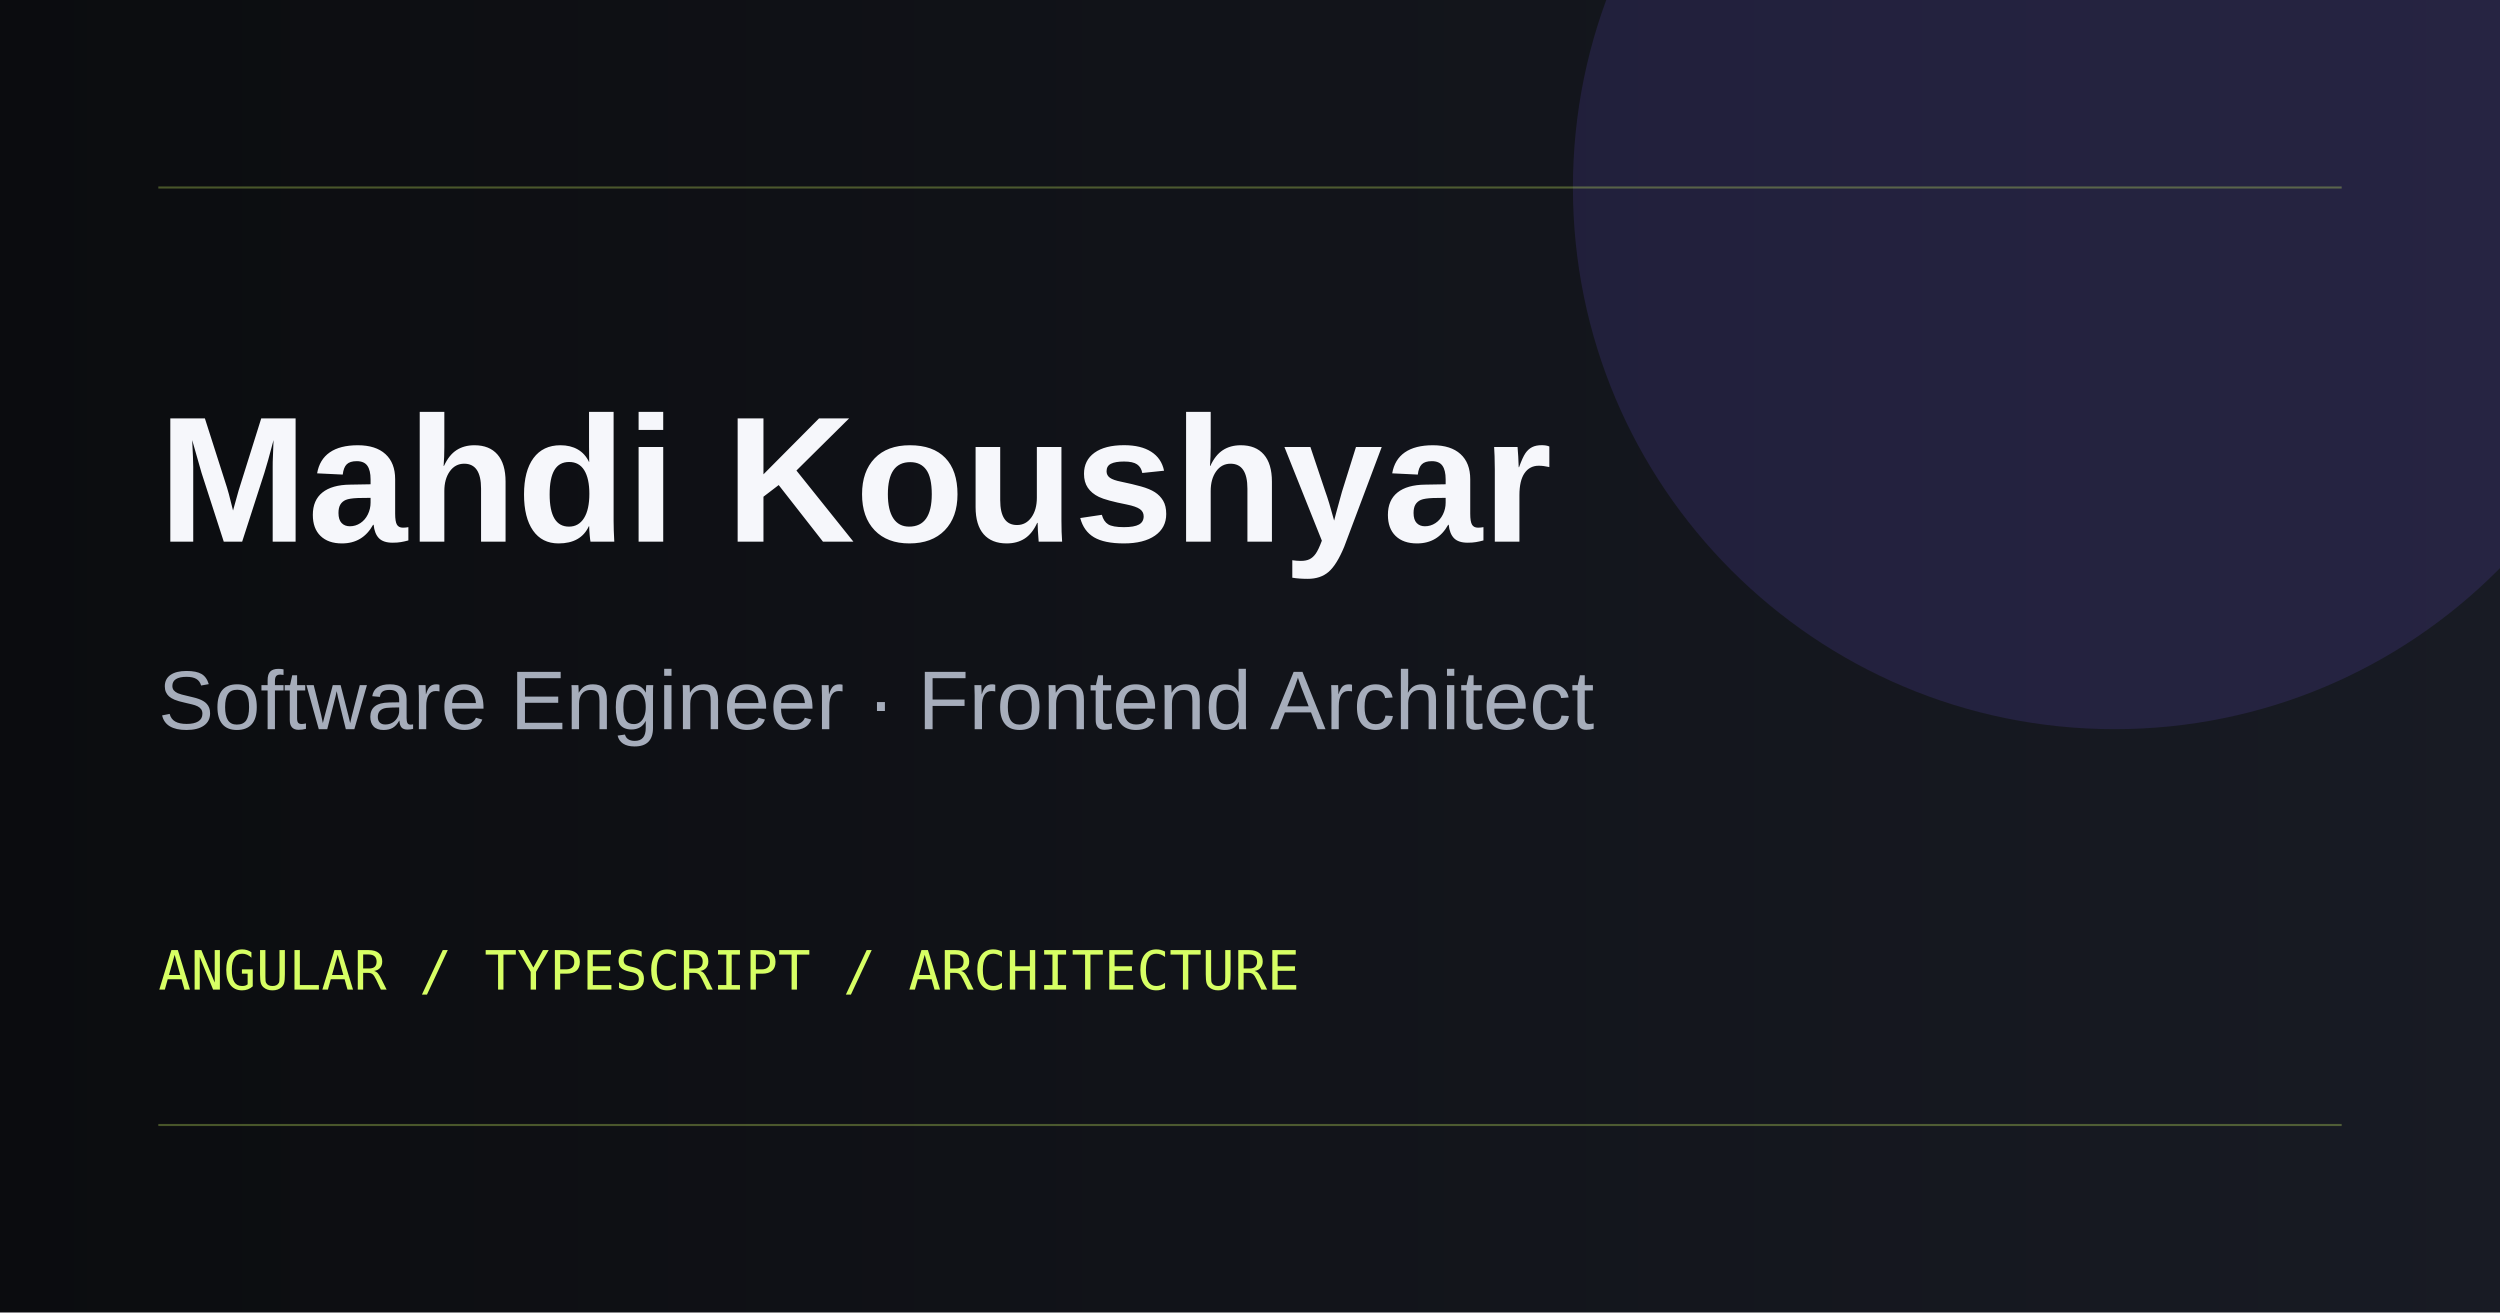
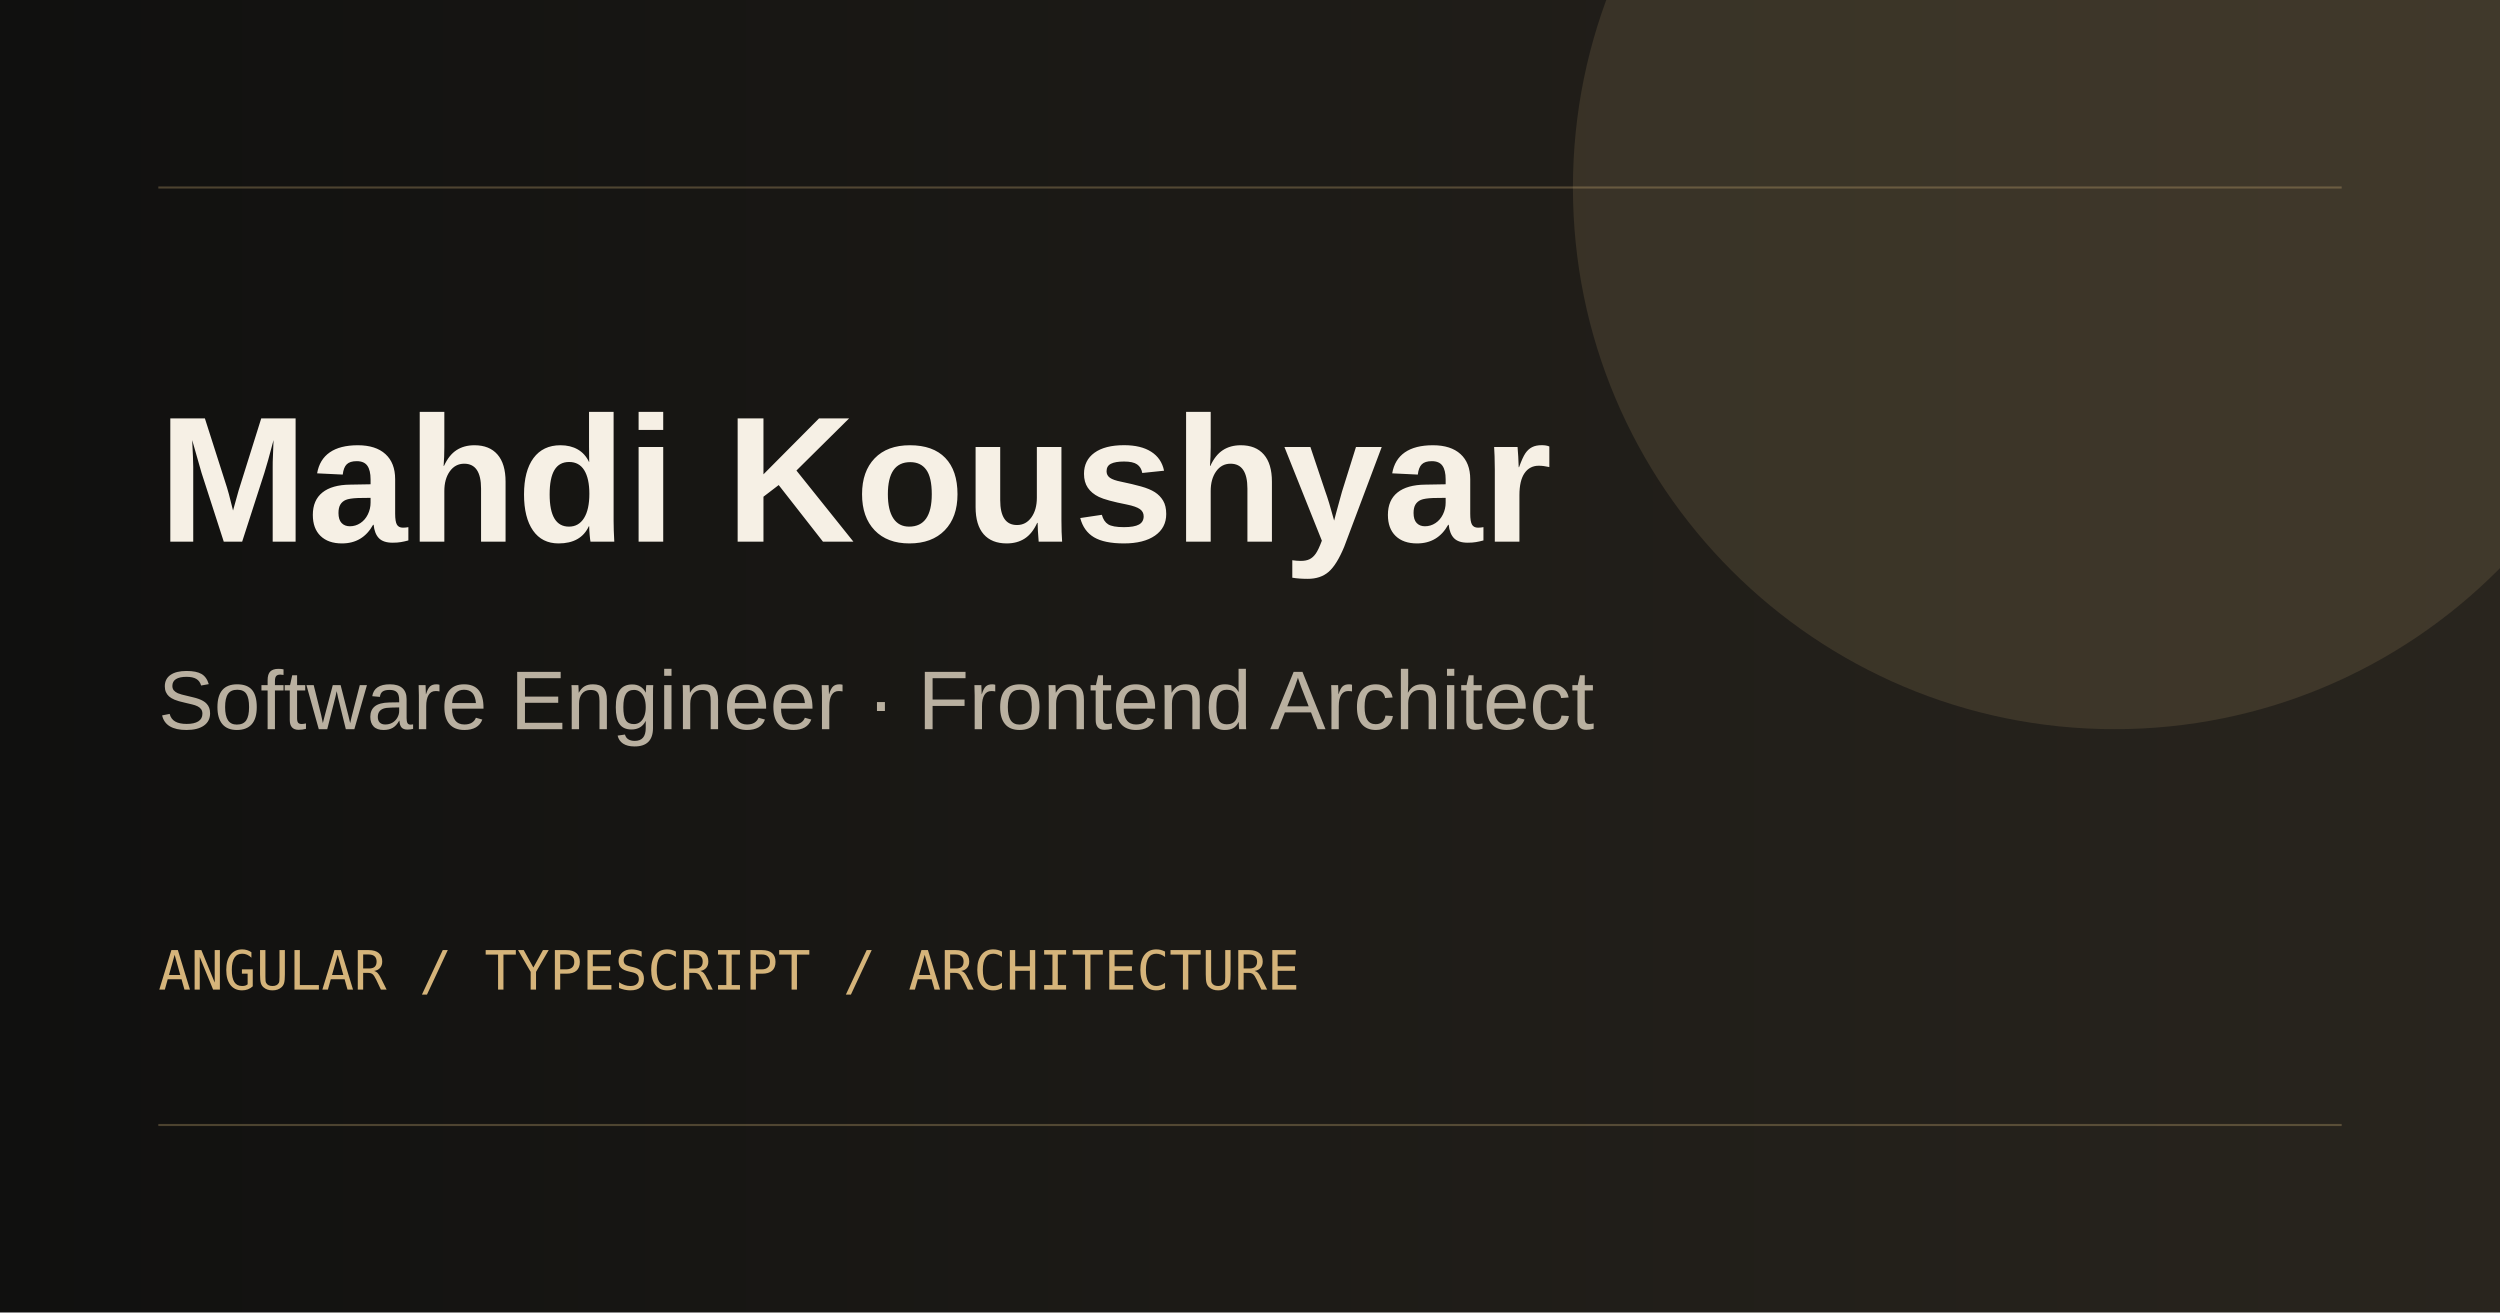
<svg xmlns="http://www.w3.org/2000/svg" width="1200" height="630" viewBox="0 0 1200 630">
  <defs>
    <linearGradient id="g" x1="0" x2="1">
-       <stop stop-color="#0b0c0f" />
-       <stop offset="1" stop-color="#181b24" />
+       <stop stop-color="#10100f" />
+       <stop offset="1" stop-color="#29251e" />
    </linearGradient>
  </defs>
  <rect width="1200" height="630" fill="url(#g)" />
-   <circle cx="1015" cy="90" r="260" fill="#7c5cff" opacity=".14" />
-   <path d="M76 90h1048M76 540h1048" stroke="#d7ff64" opacity=".3" />
-   <text x="76" y="260" fill="#f6f7fb" font-size="86" font-family="Arial, sans-serif" font-weight="700">Mahdi Koushyar</text>
-   <text x="76" y="350" fill="#a6adbb" font-size="40" font-family="Arial, sans-serif">Software Engineer · Frontend Architect</text>
-   <text x="76" y="475" fill="#d7ff64" font-size="26" font-family="monospace">ANGULAR / TYPESCRIPT / ARCHITECTURE</text>
+   <circle cx="1015" cy="90" r="260" fill="#d5b47a" opacity=".14" />
+   <path d="M76 90h1048M76 540h1048" stroke="#d5b47a" opacity=".3" />
+   <text x="76" y="260" fill="#f6f0e5" font-size="86" font-family="Arial, sans-serif" font-weight="700">Mahdi Koushyar</text>
+   <text x="76" y="350" fill="#b9b0a0" font-size="40" font-family="Arial, sans-serif">Software Engineer · Frontend Architect</text>
+   <text x="76" y="475" fill="#d5b47a" font-size="26" font-family="monospace">ANGULAR / TYPESCRIPT / ARCHITECTURE</text>
</svg>
